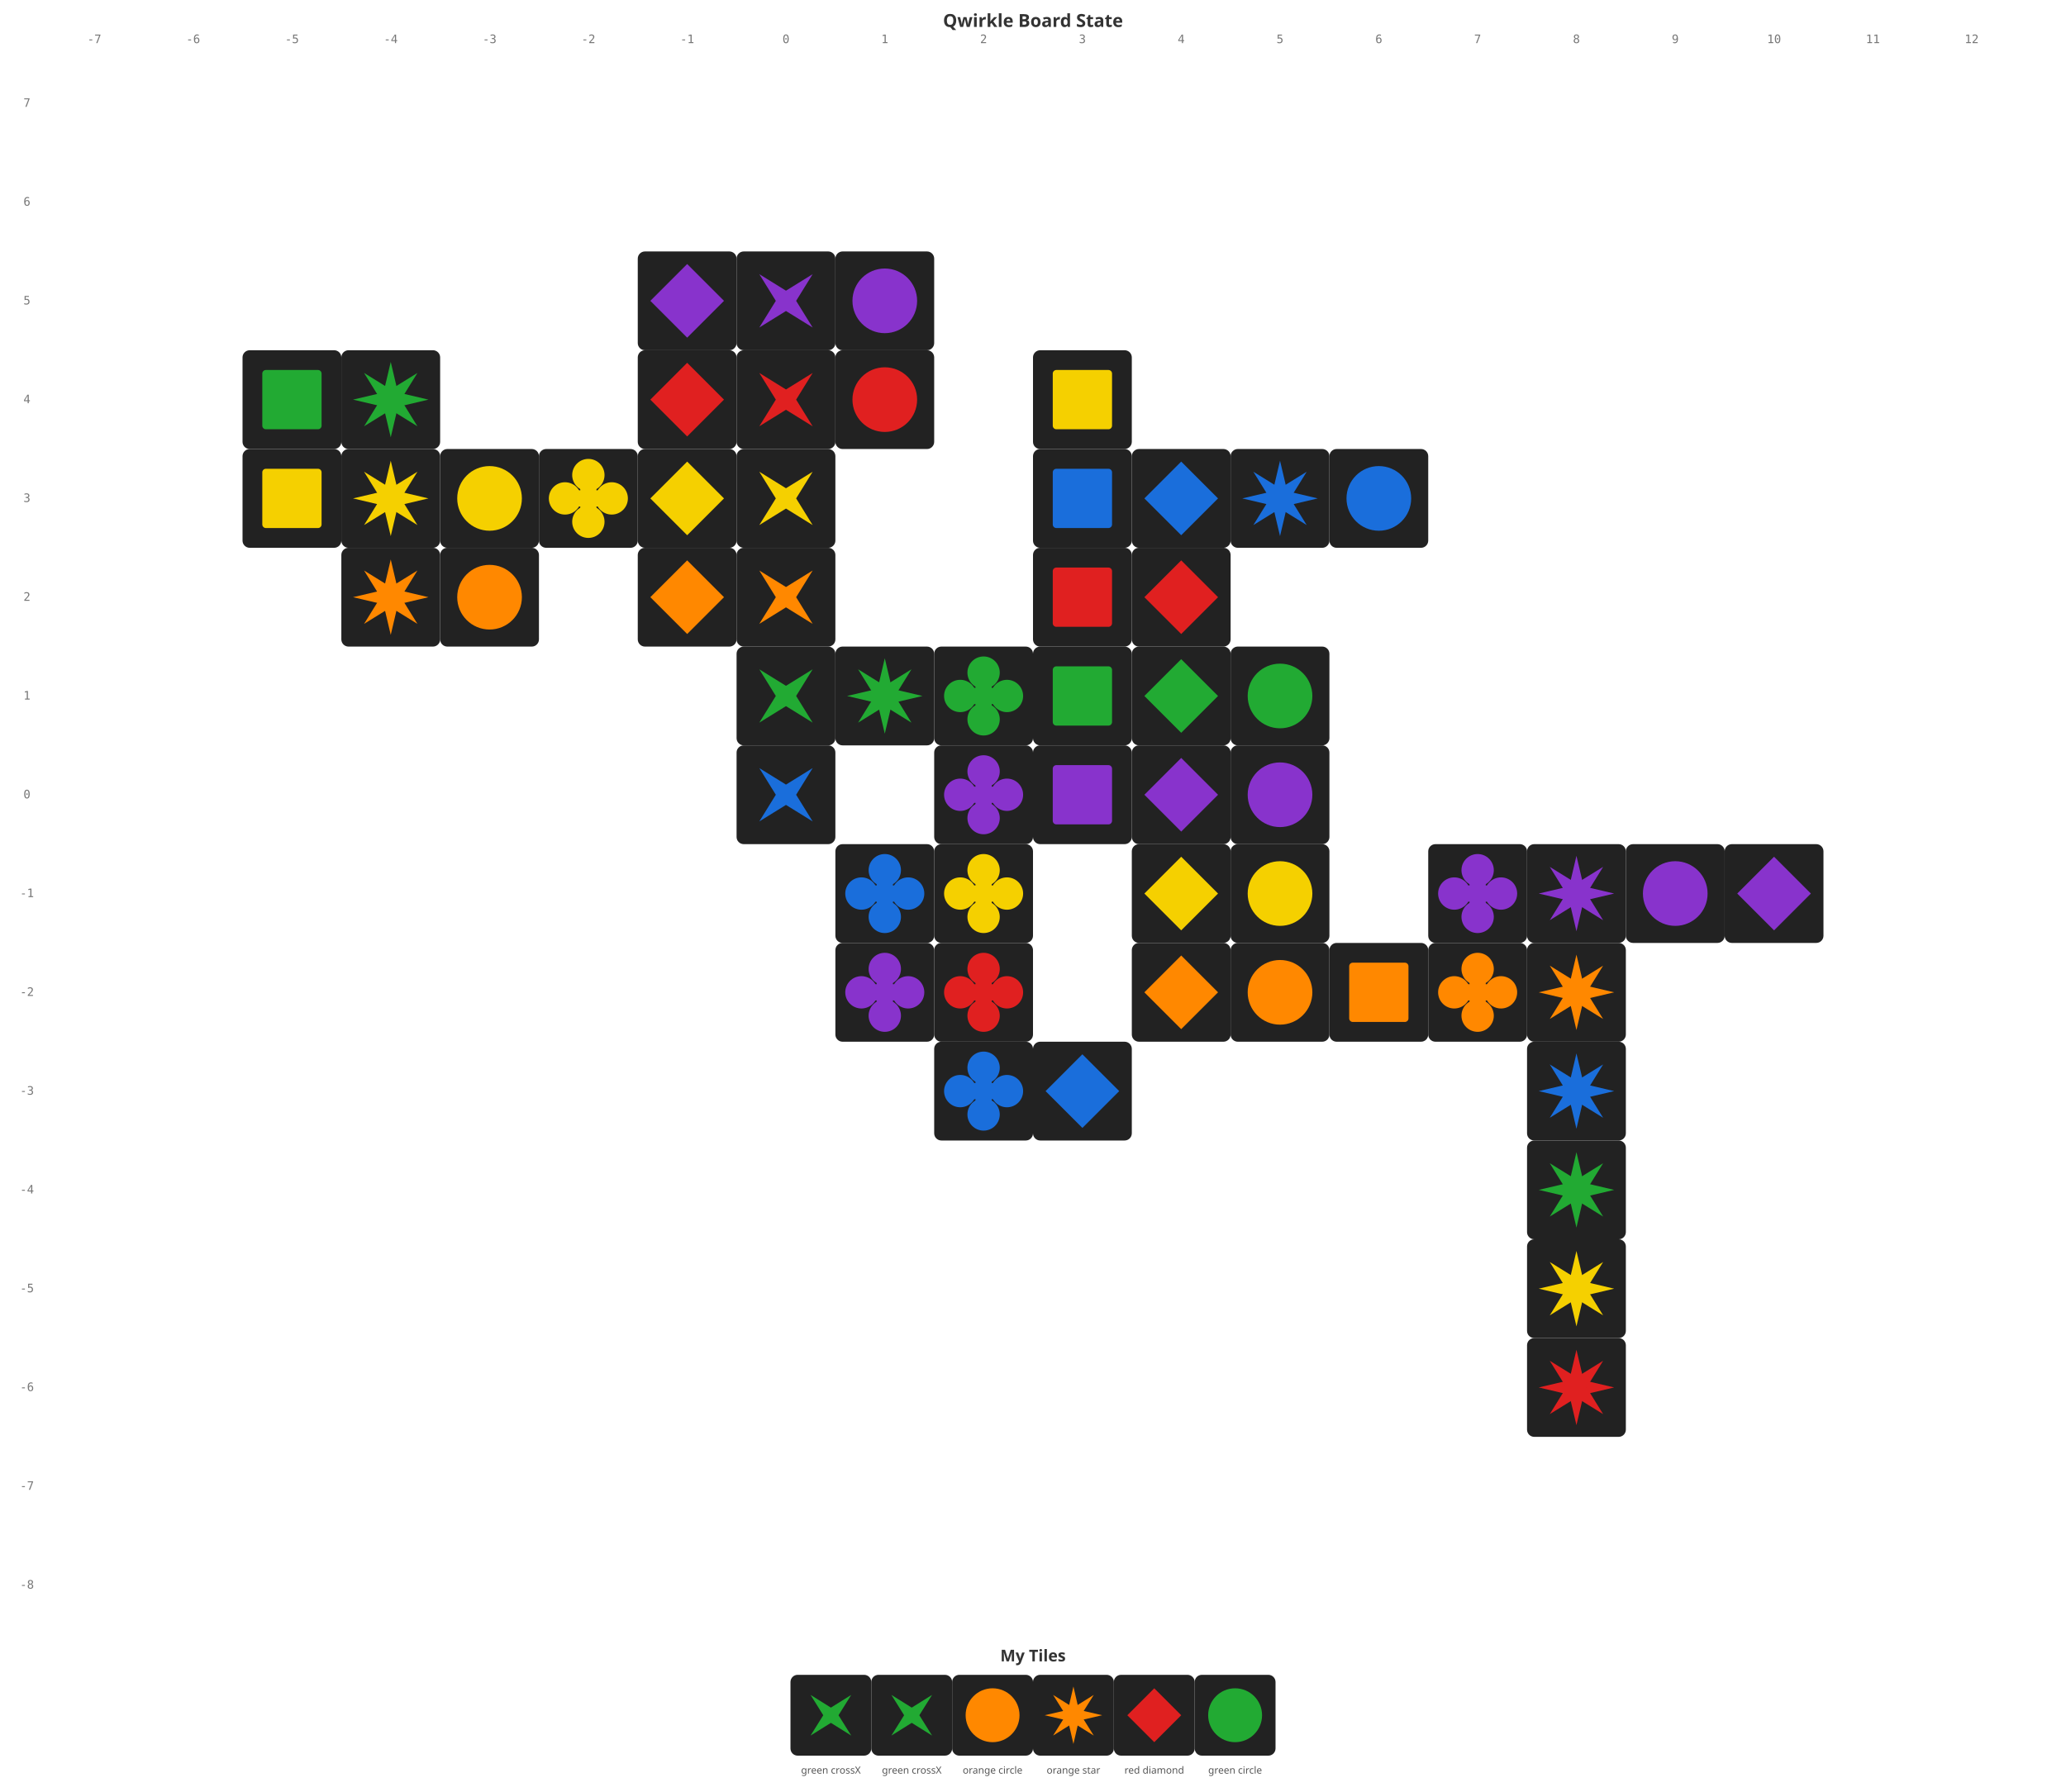
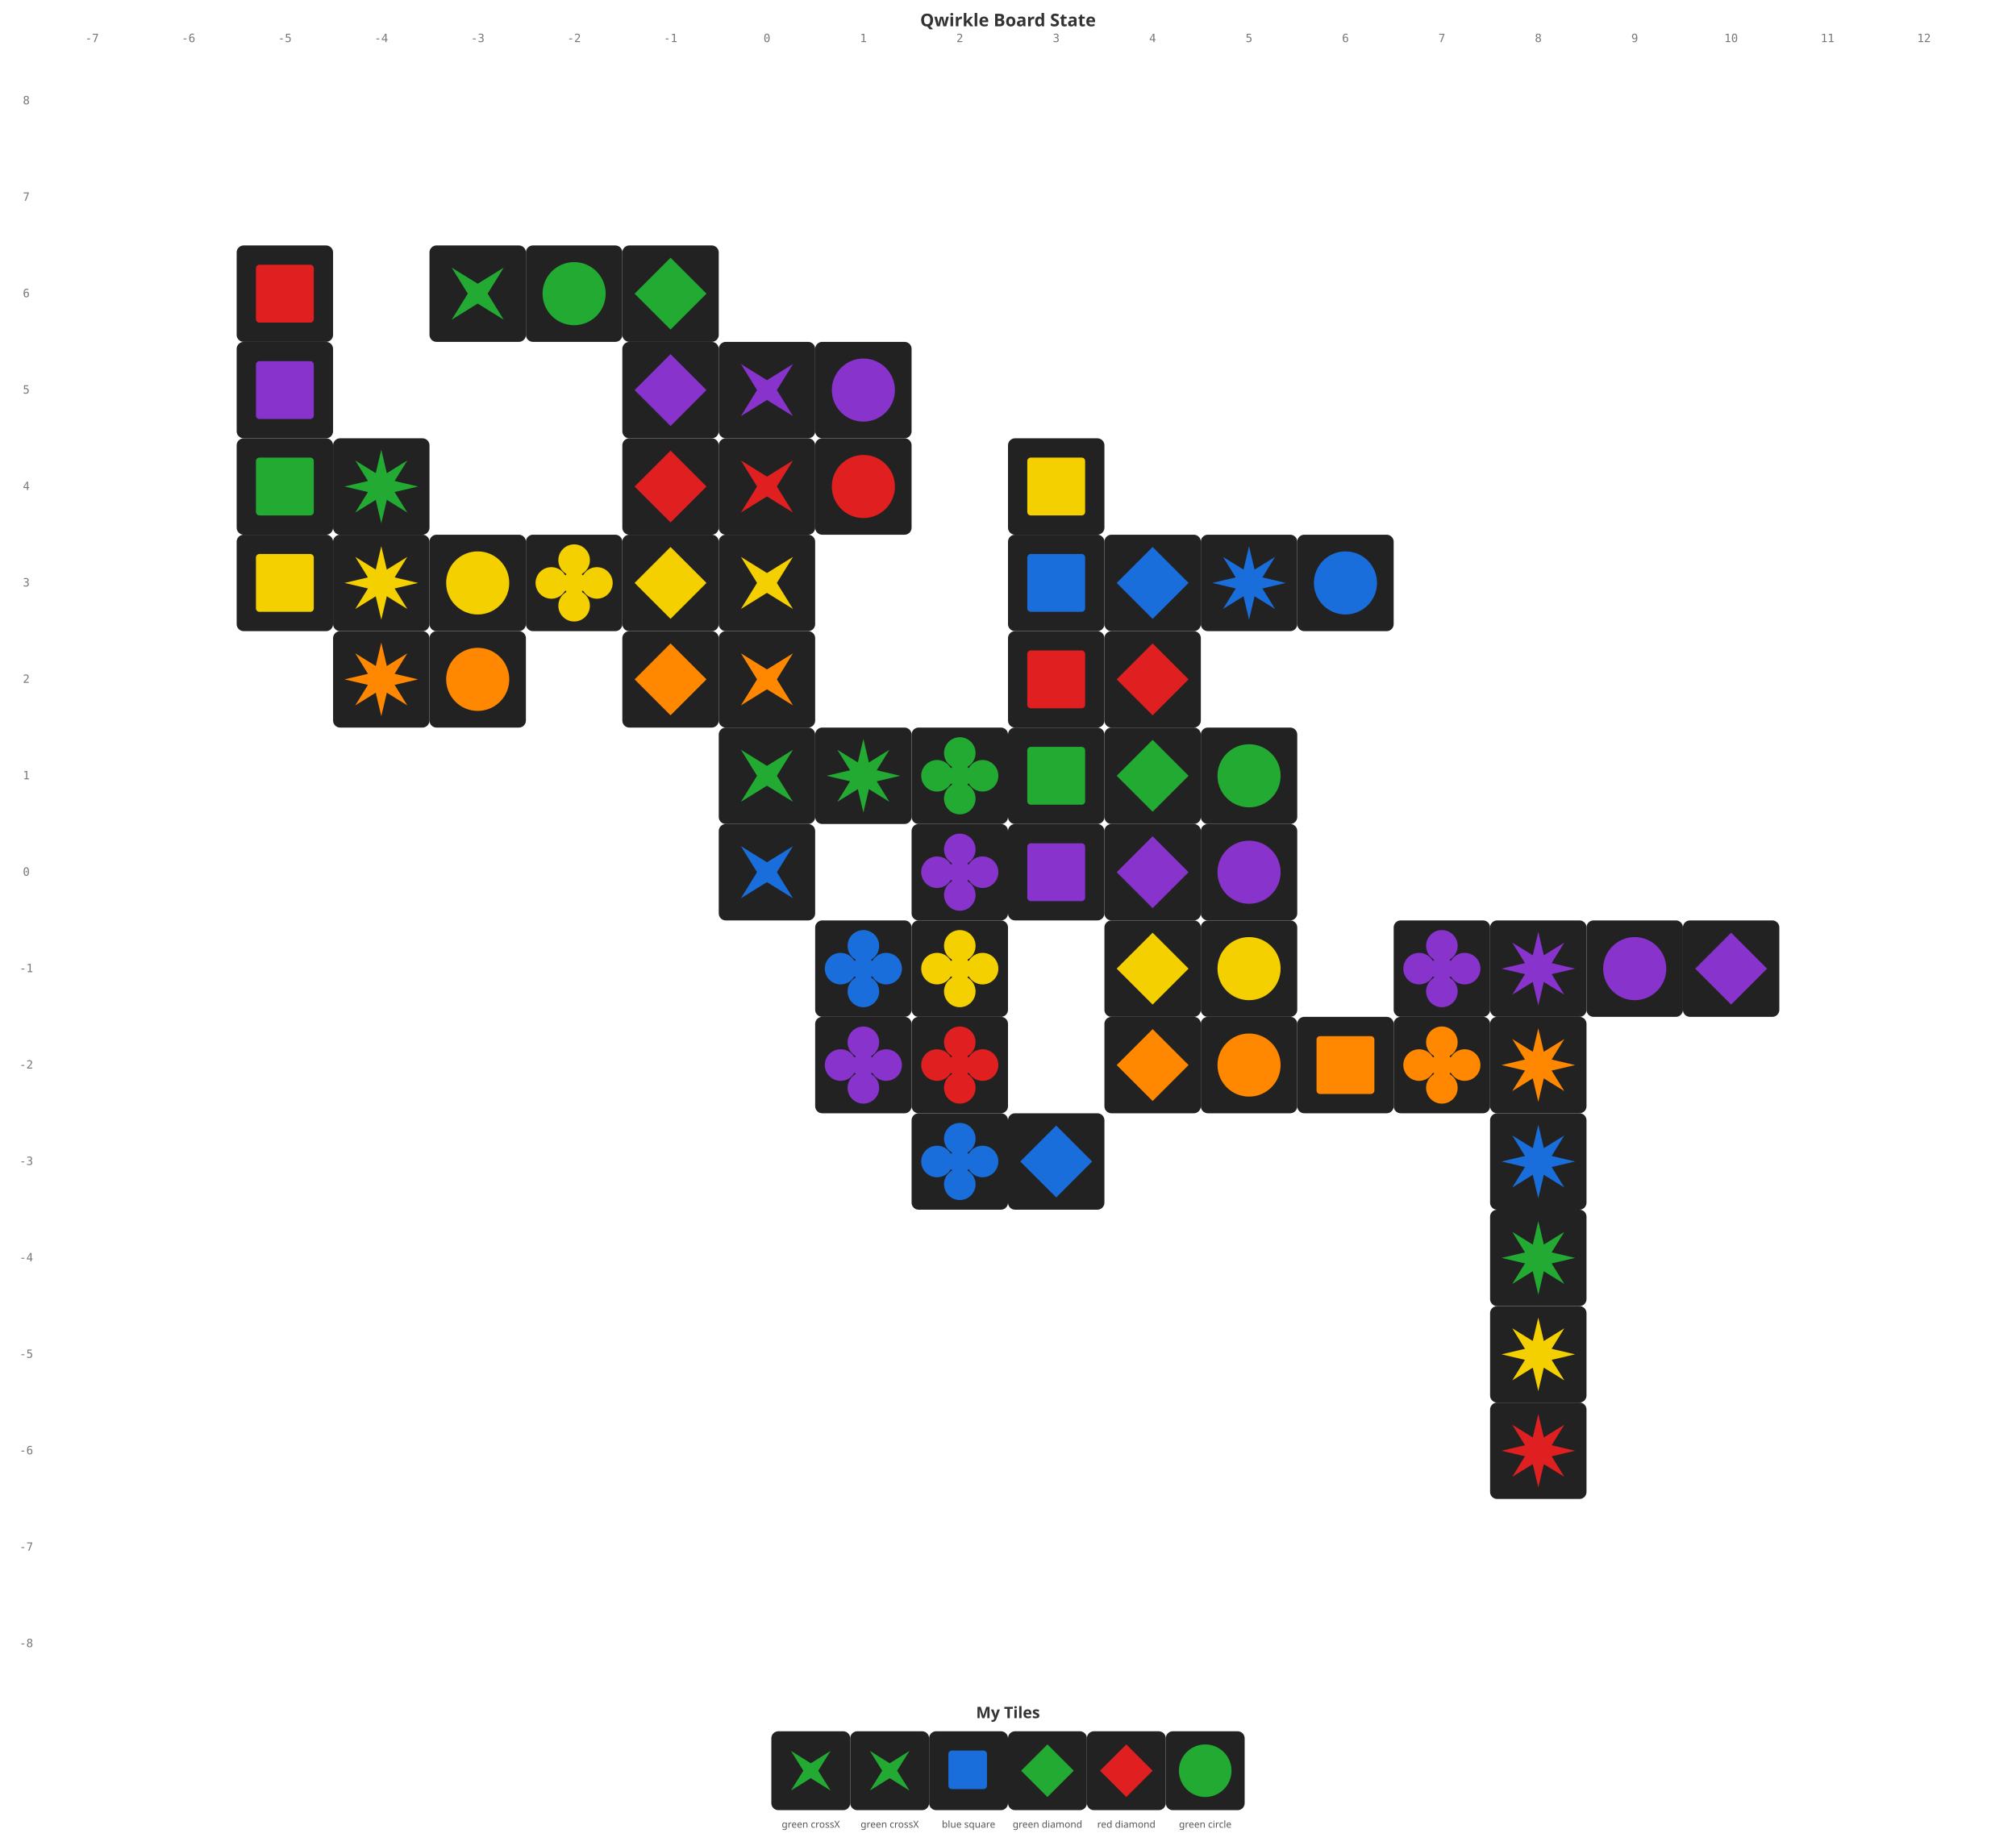
- <svg xmlns="http://www.w3.org/2000/svg" viewBox="0 0 2300 1995" width="2300" height="1995" style="background:#f5f0e8">
+ <svg xmlns="http://www.w3.org/2000/svg" viewBox="0 0 2300 2105" width="2300" height="2105" style="background:#f5f0e8">
  <text x="1150" y="30" text-anchor="middle" font-size="20" fill="#333" font-family="sans-serif" font-weight="bold">Qwirkle Board State</text>
  <text x="105" y="48" text-anchor="middle" font-size="13" fill="#777" font-family="monospace">-7</text>
  <text x="215" y="48" text-anchor="middle" font-size="13" fill="#777" font-family="monospace">-6</text>
  <text x="325" y="48" text-anchor="middle" font-size="13" fill="#777" font-family="monospace">-5</text>
  <text x="435" y="48" text-anchor="middle" font-size="13" fill="#777" font-family="monospace">-4</text>
  <text x="545" y="48" text-anchor="middle" font-size="13" fill="#777" font-family="monospace">-3</text>
  <text x="655" y="48" text-anchor="middle" font-size="13" fill="#777" font-family="monospace">-2</text>
  <text x="765" y="48" text-anchor="middle" font-size="13" fill="#777" font-family="monospace">-1</text>
  <text x="875" y="48" text-anchor="middle" font-size="13" fill="#777" font-family="monospace">0</text>
  <text x="985" y="48" text-anchor="middle" font-size="13" fill="#777" font-family="monospace">1</text>
  <text x="1095" y="48" text-anchor="middle" font-size="13" fill="#777" font-family="monospace">2</text>
  <text x="1205" y="48" text-anchor="middle" font-size="13" fill="#777" font-family="monospace">3</text>
  <text x="1315" y="48" text-anchor="middle" font-size="13" fill="#777" font-family="monospace">4</text>
  <text x="1425" y="48" text-anchor="middle" font-size="13" fill="#777" font-family="monospace">5</text>
  <text x="1535" y="48" text-anchor="middle" font-size="13" fill="#777" font-family="monospace">6</text>
  <text x="1645" y="48" text-anchor="middle" font-size="13" fill="#777" font-family="monospace">7</text>
  <text x="1755" y="48" text-anchor="middle" font-size="13" fill="#777" font-family="monospace">8</text>
  <text x="1865" y="48" text-anchor="middle" font-size="13" fill="#777" font-family="monospace">9</text>
  <text x="1975" y="48" text-anchor="middle" font-size="13" fill="#777" font-family="monospace">10</text>
  <text x="2085" y="48" text-anchor="middle" font-size="13" fill="#777" font-family="monospace">11</text>
  <text x="2195" y="48" text-anchor="middle" font-size="13" fill="#777" font-family="monospace">12</text>
-   <text x="30" y="1769" text-anchor="middle" font-size="13" fill="#777" font-family="monospace">-8</text>
-   <text x="30" y="1659" text-anchor="middle" font-size="13" fill="#777" font-family="monospace">-7</text>
-   <text x="30" y="1549" text-anchor="middle" font-size="13" fill="#777" font-family="monospace">-6</text>
-   <text x="30" y="1439" text-anchor="middle" font-size="13" fill="#777" font-family="monospace">-5</text>
-   <text x="30" y="1329" text-anchor="middle" font-size="13" fill="#777" font-family="monospace">-4</text>
-   <text x="30" y="1219" text-anchor="middle" font-size="13" fill="#777" font-family="monospace">-3</text>
-   <text x="30" y="1109" text-anchor="middle" font-size="13" fill="#777" font-family="monospace">-2</text>
-   <text x="30" y="999" text-anchor="middle" font-size="13" fill="#777" font-family="monospace">-1</text>
-   <text x="30" y="889" text-anchor="middle" font-size="13" fill="#777" font-family="monospace">0</text>
-   <text x="30" y="779" text-anchor="middle" font-size="13" fill="#777" font-family="monospace">1</text>
-   <text x="30" y="669" text-anchor="middle" font-size="13" fill="#777" font-family="monospace">2</text>
-   <text x="30" y="559" text-anchor="middle" font-size="13" fill="#777" font-family="monospace">3</text>
-   <text x="30" y="449" text-anchor="middle" font-size="13" fill="#777" font-family="monospace">4</text>
-   <text x="30" y="339" text-anchor="middle" font-size="13" fill="#777" font-family="monospace">5</text>
-   <text x="30" y="229" text-anchor="middle" font-size="13" fill="#777" font-family="monospace">6</text>
-   <text x="30" y="119" text-anchor="middle" font-size="13" fill="#777" font-family="monospace">7</text>
+   <text x="30" y="1879" text-anchor="middle" font-size="13" fill="#777" font-family="monospace">-8</text>
+   <text x="30" y="1769" text-anchor="middle" font-size="13" fill="#777" font-family="monospace">-7</text>
+   <text x="30" y="1659" text-anchor="middle" font-size="13" fill="#777" font-family="monospace">-6</text>
+   <text x="30" y="1549" text-anchor="middle" font-size="13" fill="#777" font-family="monospace">-5</text>
+   <text x="30" y="1439" text-anchor="middle" font-size="13" fill="#777" font-family="monospace">-4</text>
+   <text x="30" y="1329" text-anchor="middle" font-size="13" fill="#777" font-family="monospace">-3</text>
+   <text x="30" y="1219" text-anchor="middle" font-size="13" fill="#777" font-family="monospace">-2</text>
+   <text x="30" y="1109" text-anchor="middle" font-size="13" fill="#777" font-family="monospace">-1</text>
+   <text x="30" y="999" text-anchor="middle" font-size="13" fill="#777" font-family="monospace">0</text>
+   <text x="30" y="889" text-anchor="middle" font-size="13" fill="#777" font-family="monospace">1</text>
+   <text x="30" y="779" text-anchor="middle" font-size="13" fill="#777" font-family="monospace">2</text>
+   <text x="30" y="669" text-anchor="middle" font-size="13" fill="#777" font-family="monospace">3</text>
+   <text x="30" y="559" text-anchor="middle" font-size="13" fill="#777" font-family="monospace">4</text>
+   <text x="30" y="449" text-anchor="middle" font-size="13" fill="#777" font-family="monospace">5</text>
+   <text x="30" y="339" text-anchor="middle" font-size="13" fill="#777" font-family="monospace">6</text>
+   <text x="30" y="229" text-anchor="middle" font-size="13" fill="#777" font-family="monospace">7</text>
+   <text x="30" y="119" text-anchor="middle" font-size="13" fill="#777" font-family="monospace">8</text>
+   <rect x="270" y="280" width="110" height="110" rx="8" fill="#222" />
+   <rect x="292" y="302" width="66" height="66" rx="4" fill="#e02020" />
  <rect x="270" y="390" width="110" height="110" rx="8" fill="#222" />
-   <rect x="292" y="412" width="66" height="66" rx="4" fill="#22aa33" />
+   <rect x="292" y="412" width="66" height="66" rx="4" fill="#8833cc" />
  <rect x="270" y="500" width="110" height="110" rx="8" fill="#222" />
-   <rect x="292" y="522" width="66" height="66" rx="4" fill="#f5d000" />
-   <rect x="380" y="390" width="110" height="110" rx="8" fill="#222" />
-   <g transform="translate(435,445)">
-     <polygon points="0,-42 8,-8 42,0 8,8 0,42 -8,8 -42,0 -8,-8" fill="#22aa33" />
-     <polygon points="0,-42 8,-8 42,0 8,8 0,42 -8,8 -42,0 -8,-8" fill="#22aa33" transform="rotate(45)" />
-   </g>
+   <rect x="292" y="522" width="66" height="66" rx="4" fill="#22aa33" />
+   <rect x="270" y="610" width="110" height="110" rx="8" fill="#222" />
+   <rect x="292" y="632" width="66" height="66" rx="4" fill="#f5d000" />
  <rect x="380" y="500" width="110" height="110" rx="8" fill="#222" />
  <g transform="translate(435,555)">
+     <polygon points="0,-42 8,-8 42,0 8,8 0,42 -8,8 -42,0 -8,-8" fill="#22aa33" />
+     <polygon points="0,-42 8,-8 42,0 8,8 0,42 -8,8 -42,0 -8,-8" fill="#22aa33" transform="rotate(45)" />
+   </g>
+   <rect x="380" y="610" width="110" height="110" rx="8" fill="#222" />
+   <g transform="translate(435,665)">
    <polygon points="0,-42 8,-8 42,0 8,8 0,42 -8,8 -42,0 -8,-8" fill="#f5d000" />
    <polygon points="0,-42 8,-8 42,0 8,8 0,42 -8,8 -42,0 -8,-8" fill="#f5d000" transform="rotate(45)" />
  </g>
-   <rect x="380" y="610" width="110" height="110" rx="8" fill="#222" />
-   <g transform="translate(435,665)">
+   <rect x="380" y="720" width="110" height="110" rx="8" fill="#222" />
+   <g transform="translate(435,775)">
    <polygon points="0,-42 8,-8 42,0 8,8 0,42 -8,8 -42,0 -8,-8" fill="#ff8800" />
    <polygon points="0,-42 8,-8 42,0 8,8 0,42 -8,8 -42,0 -8,-8" fill="#ff8800" transform="rotate(45)" />
  </g>
-   <rect x="490" y="500" width="110" height="110" rx="8" fill="#222" />
-   <circle cx="545" cy="555" r="36" fill="#f5d000" />
+   <rect x="490" y="280" width="110" height="110" rx="8" fill="#222" />
+   <g transform="translate(545,335) rotate(45)">
+     <polygon points="0,-42 8,-8 42,0 8,8 0,42 -8,8 -42,0 -8,-8" fill="#22aa33" />
+   </g>
  <rect x="490" y="610" width="110" height="110" rx="8" fill="#222" />
-   <circle cx="545" cy="665" r="36" fill="#ff8800" />
-   <rect x="600" y="500" width="110" height="110" rx="8" fill="#222" />
-   <g transform="translate(655,555)">
+   <circle cx="545" cy="665" r="36" fill="#f5d000" />
+   <rect x="490" y="720" width="110" height="110" rx="8" fill="#222" />
+   <circle cx="545" cy="775" r="36" fill="#ff8800" />
+   <rect x="600" y="280" width="110" height="110" rx="8" fill="#222" />
+   <circle cx="655" cy="335" r="36" fill="#22aa33" />
+   <rect x="600" y="610" width="110" height="110" rx="8" fill="#222" />
+   <g transform="translate(655,665)">
    <circle cx="0" cy="-26" r="18" fill="#f5d000" />
    <circle cx="26" cy="0" r="18" fill="#f5d000" />
    <circle cx="0" cy="26" r="18" fill="#f5d000" />
    <circle cx="-26" cy="0" r="18" fill="#f5d000" />
    <rect x="-9" y="-26" width="18" height="52" fill="#f5d000" />
    <rect x="-26" y="-9" width="52" height="18" fill="#f5d000" />
  </g>
  <rect x="710" y="280" width="110" height="110" rx="8" fill="#222" />
-   <polygon points="765,294 806,335 765,376 724,335" fill="#8833cc" />
+   <polygon points="765,294 806,335 765,376 724,335" fill="#22aa33" />
  <rect x="710" y="390" width="110" height="110" rx="8" fill="#222" />
-   <polygon points="765,404 806,445 765,486 724,445" fill="#e02020" />
+   <polygon points="765,404 806,445 765,486 724,445" fill="#8833cc" />
  <rect x="710" y="500" width="110" height="110" rx="8" fill="#222" />
-   <polygon points="765,514 806,555 765,596 724,555" fill="#f5d000" />
+   <polygon points="765,514 806,555 765,596 724,555" fill="#e02020" />
  <rect x="710" y="610" width="110" height="110" rx="8" fill="#222" />
-   <polygon points="765,624 806,665 765,706 724,665" fill="#ff8800" />
-   <rect x="820" y="280" width="110" height="110" rx="8" fill="#222" />
-   <g transform="translate(875,335) rotate(45)">
-     <polygon points="0,-42 8,-8 42,0 8,8 0,42 -8,8 -42,0 -8,-8" fill="#8833cc" />
-   </g>
+   <polygon points="765,624 806,665 765,706 724,665" fill="#f5d000" />
+   <rect x="710" y="720" width="110" height="110" rx="8" fill="#222" />
+   <polygon points="765,734 806,775 765,816 724,775" fill="#ff8800" />
  <rect x="820" y="390" width="110" height="110" rx="8" fill="#222" />
  <g transform="translate(875,445) rotate(45)">
-     <polygon points="0,-42 8,-8 42,0 8,8 0,42 -8,8 -42,0 -8,-8" fill="#e02020" />
+     <polygon points="0,-42 8,-8 42,0 8,8 0,42 -8,8 -42,0 -8,-8" fill="#8833cc" />
  </g>
  <rect x="820" y="500" width="110" height="110" rx="8" fill="#222" />
  <g transform="translate(875,555) rotate(45)">
-     <polygon points="0,-42 8,-8 42,0 8,8 0,42 -8,8 -42,0 -8,-8" fill="#f5d000" />
+     <polygon points="0,-42 8,-8 42,0 8,8 0,42 -8,8 -42,0 -8,-8" fill="#e02020" />
  </g>
  <rect x="820" y="610" width="110" height="110" rx="8" fill="#222" />
  <g transform="translate(875,665) rotate(45)">
-     <polygon points="0,-42 8,-8 42,0 8,8 0,42 -8,8 -42,0 -8,-8" fill="#ff8800" />
+     <polygon points="0,-42 8,-8 42,0 8,8 0,42 -8,8 -42,0 -8,-8" fill="#f5d000" />
  </g>
  <rect x="820" y="720" width="110" height="110" rx="8" fill="#222" />
  <g transform="translate(875,775) rotate(45)">
-     <polygon points="0,-42 8,-8 42,0 8,8 0,42 -8,8 -42,0 -8,-8" fill="#22aa33" />
+     <polygon points="0,-42 8,-8 42,0 8,8 0,42 -8,8 -42,0 -8,-8" fill="#ff8800" />
  </g>
  <rect x="820" y="830" width="110" height="110" rx="8" fill="#222" />
  <g transform="translate(875,885) rotate(45)">
+     <polygon points="0,-42 8,-8 42,0 8,8 0,42 -8,8 -42,0 -8,-8" fill="#22aa33" />
+   </g>
+   <rect x="820" y="940" width="110" height="110" rx="8" fill="#222" />
+   <g transform="translate(875,995) rotate(45)">
    <polygon points="0,-42 8,-8 42,0 8,8 0,42 -8,8 -42,0 -8,-8" fill="#1a6edb" />
  </g>
-   <rect x="930" y="280" width="110" height="110" rx="8" fill="#222" />
-   <circle cx="985" cy="335" r="36" fill="#8833cc" />
  <rect x="930" y="390" width="110" height="110" rx="8" fill="#222" />
-   <circle cx="985" cy="445" r="36" fill="#e02020" />
-   <rect x="930" y="720" width="110" height="110" rx="8" fill="#222" />
-   <g transform="translate(985,775)">
+   <circle cx="985" cy="445" r="36" fill="#8833cc" />
+   <rect x="930" y="500" width="110" height="110" rx="8" fill="#222" />
+   <circle cx="985" cy="555" r="36" fill="#e02020" />
+   <rect x="930" y="830" width="110" height="110" rx="8" fill="#222" />
+   <g transform="translate(985,885)">
    <polygon points="0,-42 8,-8 42,0 8,8 0,42 -8,8 -42,0 -8,-8" fill="#22aa33" />
    <polygon points="0,-42 8,-8 42,0 8,8 0,42 -8,8 -42,0 -8,-8" fill="#22aa33" transform="rotate(45)" />
  </g>
-   <rect x="930" y="940" width="110" height="110" rx="8" fill="#222" />
-   <g transform="translate(985,995)">
+   <rect x="930" y="1050" width="110" height="110" rx="8" fill="#222" />
+   <g transform="translate(985,1105)">
    <circle cx="0" cy="-26" r="18" fill="#1a6edb" />
    <circle cx="26" cy="0" r="18" fill="#1a6edb" />
    <circle cx="0" cy="26" r="18" fill="#1a6edb" />
    <circle cx="-26" cy="0" r="18" fill="#1a6edb" />
    <rect x="-9" y="-26" width="18" height="52" fill="#1a6edb" />
    <rect x="-26" y="-9" width="52" height="18" fill="#1a6edb" />
  </g>
-   <rect x="930" y="1050" width="110" height="110" rx="8" fill="#222" />
-   <g transform="translate(985,1105)">
+   <rect x="930" y="1160" width="110" height="110" rx="8" fill="#222" />
+   <g transform="translate(985,1215)">
    <circle cx="0" cy="-26" r="18" fill="#8833cc" />
    <circle cx="26" cy="0" r="18" fill="#8833cc" />
    <circle cx="0" cy="26" r="18" fill="#8833cc" />
    <circle cx="-26" cy="0" r="18" fill="#8833cc" />
    <rect x="-9" y="-26" width="18" height="52" fill="#8833cc" />
    <rect x="-26" y="-9" width="52" height="18" fill="#8833cc" />
  </g>
-   <rect x="1040" y="720" width="110" height="110" rx="8" fill="#222" />
-   <g transform="translate(1095,775)">
+   <rect x="1040" y="830" width="110" height="110" rx="8" fill="#222" />
+   <g transform="translate(1095,885)">
    <circle cx="0" cy="-26" r="18" fill="#22aa33" />
    <circle cx="26" cy="0" r="18" fill="#22aa33" />
    <circle cx="0" cy="26" r="18" fill="#22aa33" />
    <circle cx="-26" cy="0" r="18" fill="#22aa33" />
    <rect x="-9" y="-26" width="18" height="52" fill="#22aa33" />
    <rect x="-26" y="-9" width="52" height="18" fill="#22aa33" />
  </g>
-   <rect x="1040" y="830" width="110" height="110" rx="8" fill="#222" />
-   <g transform="translate(1095,885)">
+   <rect x="1040" y="940" width="110" height="110" rx="8" fill="#222" />
+   <g transform="translate(1095,995)">
    <circle cx="0" cy="-26" r="18" fill="#8833cc" />
    <circle cx="26" cy="0" r="18" fill="#8833cc" />
    <circle cx="0" cy="26" r="18" fill="#8833cc" />
    <circle cx="-26" cy="0" r="18" fill="#8833cc" />
    <rect x="-9" y="-26" width="18" height="52" fill="#8833cc" />
    <rect x="-26" y="-9" width="52" height="18" fill="#8833cc" />
  </g>
-   <rect x="1040" y="940" width="110" height="110" rx="8" fill="#222" />
-   <g transform="translate(1095,995)">
+   <rect x="1040" y="1050" width="110" height="110" rx="8" fill="#222" />
+   <g transform="translate(1095,1105)">
    <circle cx="0" cy="-26" r="18" fill="#f5d000" />
    <circle cx="26" cy="0" r="18" fill="#f5d000" />
    <circle cx="0" cy="26" r="18" fill="#f5d000" />
    <circle cx="-26" cy="0" r="18" fill="#f5d000" />
    <rect x="-9" y="-26" width="18" height="52" fill="#f5d000" />
    <rect x="-26" y="-9" width="52" height="18" fill="#f5d000" />
  </g>
-   <rect x="1040" y="1050" width="110" height="110" rx="8" fill="#222" />
-   <g transform="translate(1095,1105)">
+   <rect x="1040" y="1160" width="110" height="110" rx="8" fill="#222" />
+   <g transform="translate(1095,1215)">
    <circle cx="0" cy="-26" r="18" fill="#e02020" />
    <circle cx="26" cy="0" r="18" fill="#e02020" />
    <circle cx="0" cy="26" r="18" fill="#e02020" />
    <circle cx="-26" cy="0" r="18" fill="#e02020" />
    <rect x="-9" y="-26" width="18" height="52" fill="#e02020" />
    <rect x="-26" y="-9" width="52" height="18" fill="#e02020" />
  </g>
-   <rect x="1040" y="1160" width="110" height="110" rx="8" fill="#222" />
-   <g transform="translate(1095,1215)">
+   <rect x="1040" y="1270" width="110" height="110" rx="8" fill="#222" />
+   <g transform="translate(1095,1325)">
    <circle cx="0" cy="-26" r="18" fill="#1a6edb" />
    <circle cx="26" cy="0" r="18" fill="#1a6edb" />
    <circle cx="0" cy="26" r="18" fill="#1a6edb" />
    <circle cx="-26" cy="0" r="18" fill="#1a6edb" />
    <rect x="-9" y="-26" width="18" height="52" fill="#1a6edb" />
    <rect x="-26" y="-9" width="52" height="18" fill="#1a6edb" />
  </g>
-   <rect x="1150" y="390" width="110" height="110" rx="8" fill="#222" />
-   <rect x="1172" y="412" width="66" height="66" rx="4" fill="#f5d000" />
  <rect x="1150" y="500" width="110" height="110" rx="8" fill="#222" />
-   <rect x="1172" y="522" width="66" height="66" rx="4" fill="#1a6edb" />
+   <rect x="1172" y="522" width="66" height="66" rx="4" fill="#f5d000" />
  <rect x="1150" y="610" width="110" height="110" rx="8" fill="#222" />
-   <rect x="1172" y="632" width="66" height="66" rx="4" fill="#e02020" />
+   <rect x="1172" y="632" width="66" height="66" rx="4" fill="#1a6edb" />
  <rect x="1150" y="720" width="110" height="110" rx="8" fill="#222" />
-   <rect x="1172" y="742" width="66" height="66" rx="4" fill="#22aa33" />
+   <rect x="1172" y="742" width="66" height="66" rx="4" fill="#e02020" />
  <rect x="1150" y="830" width="110" height="110" rx="8" fill="#222" />
-   <rect x="1172" y="852" width="66" height="66" rx="4" fill="#8833cc" />
-   <rect x="1150" y="1160" width="110" height="110" rx="8" fill="#222" />
-   <polygon points="1205,1174 1246,1215 1205,1256 1164,1215" fill="#1a6edb" />
-   <rect x="1260" y="500" width="110" height="110" rx="8" fill="#222" />
-   <polygon points="1315,514 1356,555 1315,596 1274,555" fill="#1a6edb" />
+   <rect x="1172" y="852" width="66" height="66" rx="4" fill="#22aa33" />
+   <rect x="1150" y="940" width="110" height="110" rx="8" fill="#222" />
+   <rect x="1172" y="962" width="66" height="66" rx="4" fill="#8833cc" />
+   <rect x="1150" y="1270" width="110" height="110" rx="8" fill="#222" />
+   <polygon points="1205,1284 1246,1325 1205,1366 1164,1325" fill="#1a6edb" />
  <rect x="1260" y="610" width="110" height="110" rx="8" fill="#222" />
-   <polygon points="1315,624 1356,665 1315,706 1274,665" fill="#e02020" />
+   <polygon points="1315,624 1356,665 1315,706 1274,665" fill="#1a6edb" />
  <rect x="1260" y="720" width="110" height="110" rx="8" fill="#222" />
-   <polygon points="1315,734 1356,775 1315,816 1274,775" fill="#22aa33" />
+   <polygon points="1315,734 1356,775 1315,816 1274,775" fill="#e02020" />
  <rect x="1260" y="830" width="110" height="110" rx="8" fill="#222" />
-   <polygon points="1315,844 1356,885 1315,926 1274,885" fill="#8833cc" />
+   <polygon points="1315,844 1356,885 1315,926 1274,885" fill="#22aa33" />
  <rect x="1260" y="940" width="110" height="110" rx="8" fill="#222" />
-   <polygon points="1315,954 1356,995 1315,1036 1274,995" fill="#f5d000" />
+   <polygon points="1315,954 1356,995 1315,1036 1274,995" fill="#8833cc" />
  <rect x="1260" y="1050" width="110" height="110" rx="8" fill="#222" />
-   <polygon points="1315,1064 1356,1105 1315,1146 1274,1105" fill="#ff8800" />
-   <rect x="1370" y="500" width="110" height="110" rx="8" fill="#222" />
-   <g transform="translate(1425,555)">
+   <polygon points="1315,1064 1356,1105 1315,1146 1274,1105" fill="#f5d000" />
+   <rect x="1260" y="1160" width="110" height="110" rx="8" fill="#222" />
+   <polygon points="1315,1174 1356,1215 1315,1256 1274,1215" fill="#ff8800" />
+   <rect x="1370" y="610" width="110" height="110" rx="8" fill="#222" />
+   <g transform="translate(1425,665)">
    <polygon points="0,-42 8,-8 42,0 8,8 0,42 -8,8 -42,0 -8,-8" fill="#1a6edb" />
    <polygon points="0,-42 8,-8 42,0 8,8 0,42 -8,8 -42,0 -8,-8" fill="#1a6edb" transform="rotate(45)" />
  </g>
-   <rect x="1370" y="720" width="110" height="110" rx="8" fill="#222" />
-   <circle cx="1425" cy="775" r="36" fill="#22aa33" />
  <rect x="1370" y="830" width="110" height="110" rx="8" fill="#222" />
-   <circle cx="1425" cy="885" r="36" fill="#8833cc" />
+   <circle cx="1425" cy="885" r="36" fill="#22aa33" />
  <rect x="1370" y="940" width="110" height="110" rx="8" fill="#222" />
-   <circle cx="1425" cy="995" r="36" fill="#f5d000" />
+   <circle cx="1425" cy="995" r="36" fill="#8833cc" />
  <rect x="1370" y="1050" width="110" height="110" rx="8" fill="#222" />
-   <circle cx="1425" cy="1105" r="36" fill="#ff8800" />
-   <rect x="1480" y="500" width="110" height="110" rx="8" fill="#222" />
-   <circle cx="1535" cy="555" r="36" fill="#1a6edb" />
-   <rect x="1480" y="1050" width="110" height="110" rx="8" fill="#222" />
-   <rect x="1502" y="1072" width="66" height="66" rx="4" fill="#ff8800" />
-   <rect x="1590" y="940" width="110" height="110" rx="8" fill="#222" />
-   <g transform="translate(1645,995)">
+   <circle cx="1425" cy="1105" r="36" fill="#f5d000" />
+   <rect x="1370" y="1160" width="110" height="110" rx="8" fill="#222" />
+   <circle cx="1425" cy="1215" r="36" fill="#ff8800" />
+   <rect x="1480" y="610" width="110" height="110" rx="8" fill="#222" />
+   <circle cx="1535" cy="665" r="36" fill="#1a6edb" />
+   <rect x="1480" y="1160" width="110" height="110" rx="8" fill="#222" />
+   <rect x="1502" y="1182" width="66" height="66" rx="4" fill="#ff8800" />
+   <rect x="1590" y="1050" width="110" height="110" rx="8" fill="#222" />
+   <g transform="translate(1645,1105)">
    <circle cx="0" cy="-26" r="18" fill="#8833cc" />
    <circle cx="26" cy="0" r="18" fill="#8833cc" />
    <circle cx="0" cy="26" r="18" fill="#8833cc" />
    <circle cx="-26" cy="0" r="18" fill="#8833cc" />
    <rect x="-9" y="-26" width="18" height="52" fill="#8833cc" />
    <rect x="-26" y="-9" width="52" height="18" fill="#8833cc" />
  </g>
-   <rect x="1590" y="1050" width="110" height="110" rx="8" fill="#222" />
-   <g transform="translate(1645,1105)">
+   <rect x="1590" y="1160" width="110" height="110" rx="8" fill="#222" />
+   <g transform="translate(1645,1215)">
    <circle cx="0" cy="-26" r="18" fill="#ff8800" />
    <circle cx="26" cy="0" r="18" fill="#ff8800" />
    <circle cx="0" cy="26" r="18" fill="#ff8800" />
    <circle cx="-26" cy="0" r="18" fill="#ff8800" />
    <rect x="-9" y="-26" width="18" height="52" fill="#ff8800" />
    <rect x="-26" y="-9" width="52" height="18" fill="#ff8800" />
  </g>
-   <rect x="1700" y="940" width="110" height="110" rx="8" fill="#222" />
-   <g transform="translate(1755,995)">
+   <rect x="1700" y="1050" width="110" height="110" rx="8" fill="#222" />
+   <g transform="translate(1755,1105)">
    <polygon points="0,-42 8,-8 42,0 8,8 0,42 -8,8 -42,0 -8,-8" fill="#8833cc" />
    <polygon points="0,-42 8,-8 42,0 8,8 0,42 -8,8 -42,0 -8,-8" fill="#8833cc" transform="rotate(45)" />
  </g>
-   <rect x="1700" y="1050" width="110" height="110" rx="8" fill="#222" />
-   <g transform="translate(1755,1105)">
+   <rect x="1700" y="1160" width="110" height="110" rx="8" fill="#222" />
+   <g transform="translate(1755,1215)">
    <polygon points="0,-42 8,-8 42,0 8,8 0,42 -8,8 -42,0 -8,-8" fill="#ff8800" />
    <polygon points="0,-42 8,-8 42,0 8,8 0,42 -8,8 -42,0 -8,-8" fill="#ff8800" transform="rotate(45)" />
  </g>
-   <rect x="1700" y="1160" width="110" height="110" rx="8" fill="#222" />
-   <g transform="translate(1755,1215)">
+   <rect x="1700" y="1270" width="110" height="110" rx="8" fill="#222" />
+   <g transform="translate(1755,1325)">
    <polygon points="0,-42 8,-8 42,0 8,8 0,42 -8,8 -42,0 -8,-8" fill="#1a6edb" />
    <polygon points="0,-42 8,-8 42,0 8,8 0,42 -8,8 -42,0 -8,-8" fill="#1a6edb" transform="rotate(45)" />
  </g>
-   <rect x="1700" y="1270" width="110" height="110" rx="8" fill="#222" />
-   <g transform="translate(1755,1325)">
-     <polygon points="0,-42 8,-8 42,0 8,8 0,42 -8,8 -42,0 -8,-8" fill="#22aa33" />
-     <polygon points="0,-42 8,-8 42,0 8,8 0,42 -8,8 -42,0 -8,-8" fill="#22aa33" transform="rotate(45)" />
-   </g>
  <rect x="1700" y="1380" width="110" height="110" rx="8" fill="#222" />
  <g transform="translate(1755,1435)">
+     <polygon points="0,-42 8,-8 42,0 8,8 0,42 -8,8 -42,0 -8,-8" fill="#22aa33" />
+     <polygon points="0,-42 8,-8 42,0 8,8 0,42 -8,8 -42,0 -8,-8" fill="#22aa33" transform="rotate(45)" />
+   </g>
+   <rect x="1700" y="1490" width="110" height="110" rx="8" fill="#222" />
+   <g transform="translate(1755,1545)">
    <polygon points="0,-42 8,-8 42,0 8,8 0,42 -8,8 -42,0 -8,-8" fill="#f5d000" />
    <polygon points="0,-42 8,-8 42,0 8,8 0,42 -8,8 -42,0 -8,-8" fill="#f5d000" transform="rotate(45)" />
  </g>
-   <rect x="1700" y="1490" width="110" height="110" rx="8" fill="#222" />
-   <g transform="translate(1755,1545)">
+   <rect x="1700" y="1600" width="110" height="110" rx="8" fill="#222" />
+   <g transform="translate(1755,1655)">
    <polygon points="0,-42 8,-8 42,0 8,8 0,42 -8,8 -42,0 -8,-8" fill="#e02020" />
    <polygon points="0,-42 8,-8 42,0 8,8 0,42 -8,8 -42,0 -8,-8" fill="#e02020" transform="rotate(45)" />
  </g>
-   <rect x="1810" y="940" width="110" height="110" rx="8" fill="#222" />
-   <circle cx="1865" cy="995" r="36" fill="#8833cc" />
-   <rect x="1920" y="940" width="110" height="110" rx="8" fill="#222" />
-   <polygon points="1975,954 2016,995 1975,1036 1934,995" fill="#8833cc" />
-   <text x="1150" y="1850" text-anchor="middle" font-size="18" fill="#333" font-family="sans-serif" font-weight="bold">My Tiles</text>
-   <rect x="880" y="1865" width="90" height="90" rx="8" fill="#222" />
-   <g transform="translate(925,1910) rotate(45)">
+   <rect x="1810" y="1050" width="110" height="110" rx="8" fill="#222" />
+   <circle cx="1865" cy="1105" r="36" fill="#8833cc" />
+   <rect x="1920" y="1050" width="110" height="110" rx="8" fill="#222" />
+   <polygon points="1975,1064 2016,1105 1975,1146 1934,1105" fill="#8833cc" />
+   <text x="1150" y="1960" text-anchor="middle" font-size="18" fill="#333" font-family="sans-serif" font-weight="bold">My Tiles</text>
+   <rect x="880" y="1975" width="90" height="90" rx="8" fill="#222" />
+   <g transform="translate(925,2020) rotate(45)">
    <polygon points="0,-32 6,-6 32,0 6,6 0,32 -6,6 -32,0 -6,-6" fill="#22aa33" />
  </g>
-   <text x="925" y="1975" text-anchor="middle" font-size="11" fill="#555" font-family="sans-serif">green crossX</text>
-   <rect x="970" y="1865" width="90" height="90" rx="8" fill="#222" />
-   <g transform="translate(1015,1910) rotate(45)">
+   <text x="925" y="2085" text-anchor="middle" font-size="11" fill="#555" font-family="sans-serif">green crossX</text>
+   <rect x="970" y="1975" width="90" height="90" rx="8" fill="#222" />
+   <g transform="translate(1015,2020) rotate(45)">
    <polygon points="0,-32 6,-6 32,0 6,6 0,32 -6,6 -32,0 -6,-6" fill="#22aa33" />
  </g>
-   <text x="1015" y="1975" text-anchor="middle" font-size="11" fill="#555" font-family="sans-serif">green crossX</text>
-   <rect x="1060" y="1865" width="90" height="90" rx="8" fill="#222" />
-   <circle cx="1105" cy="1910" r="30" fill="#ff8800" />
-   <text x="1105" y="1975" text-anchor="middle" font-size="11" fill="#555" font-family="sans-serif">orange circle</text>
-   <rect x="1150" y="1865" width="90" height="90" rx="8" fill="#222" />
-   <g transform="translate(1195,1910)">
-     <polygon points="0,-32 6,-6 32,0 6,6 0,32 -6,6 -32,0 -6,-6" fill="#ff8800" />
-     <polygon points="0,-32 6,-6 32,0 6,6 0,32 -6,6 -32,0 -6,-6" fill="#ff8800" transform="rotate(45)" />
-   </g>
-   <text x="1195" y="1975" text-anchor="middle" font-size="11" fill="#555" font-family="sans-serif">orange star</text>
-   <rect x="1240" y="1865" width="90" height="90" rx="8" fill="#222" />
-   <polygon points="1285,1880 1315,1910 1285,1940 1255,1910" fill="#e02020" />
-   <text x="1285" y="1975" text-anchor="middle" font-size="11" fill="#555" font-family="sans-serif">red diamond</text>
-   <rect x="1330" y="1865" width="90" height="90" rx="8" fill="#222" />
-   <circle cx="1375" cy="1910" r="30" fill="#22aa33" />
-   <text x="1375" y="1975" text-anchor="middle" font-size="11" fill="#555" font-family="sans-serif">green circle</text>
+   <text x="1015" y="2085" text-anchor="middle" font-size="11" fill="#555" font-family="sans-serif">green crossX</text>
+   <rect x="1060" y="1975" width="90" height="90" rx="8" fill="#222" />
+   <rect x="1082" y="1997" width="44" height="44" rx="4" fill="#1a6edb" />
+   <text x="1105" y="2085" text-anchor="middle" font-size="11" fill="#555" font-family="sans-serif">blue square</text>
+   <rect x="1150" y="1975" width="90" height="90" rx="8" fill="#222" />
+   <polygon points="1195,1990 1225,2020 1195,2050 1165,2020" fill="#22aa33" />
+   <text x="1195" y="2085" text-anchor="middle" font-size="11" fill="#555" font-family="sans-serif">green diamond</text>
+   <rect x="1240" y="1975" width="90" height="90" rx="8" fill="#222" />
+   <polygon points="1285,1990 1315,2020 1285,2050 1255,2020" fill="#e02020" />
+   <text x="1285" y="2085" text-anchor="middle" font-size="11" fill="#555" font-family="sans-serif">red diamond</text>
+   <rect x="1330" y="1975" width="90" height="90" rx="8" fill="#222" />
+   <circle cx="1375" cy="2020" r="30" fill="#22aa33" />
+   <text x="1375" y="2085" text-anchor="middle" font-size="11" fill="#555" font-family="sans-serif">green circle</text>
</svg>
